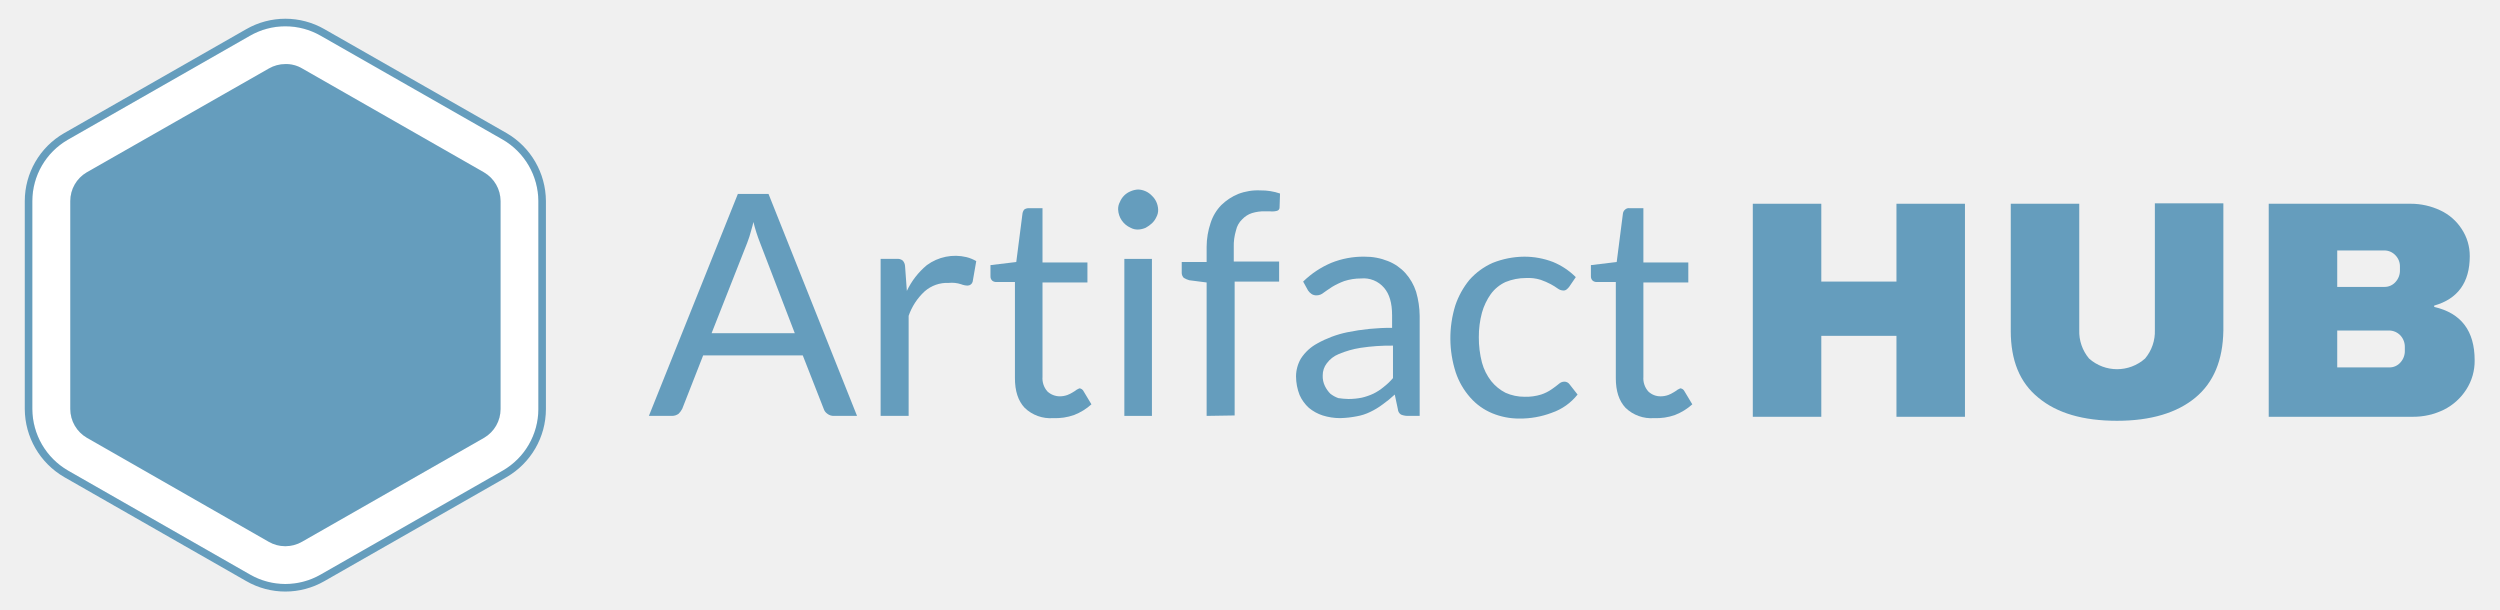
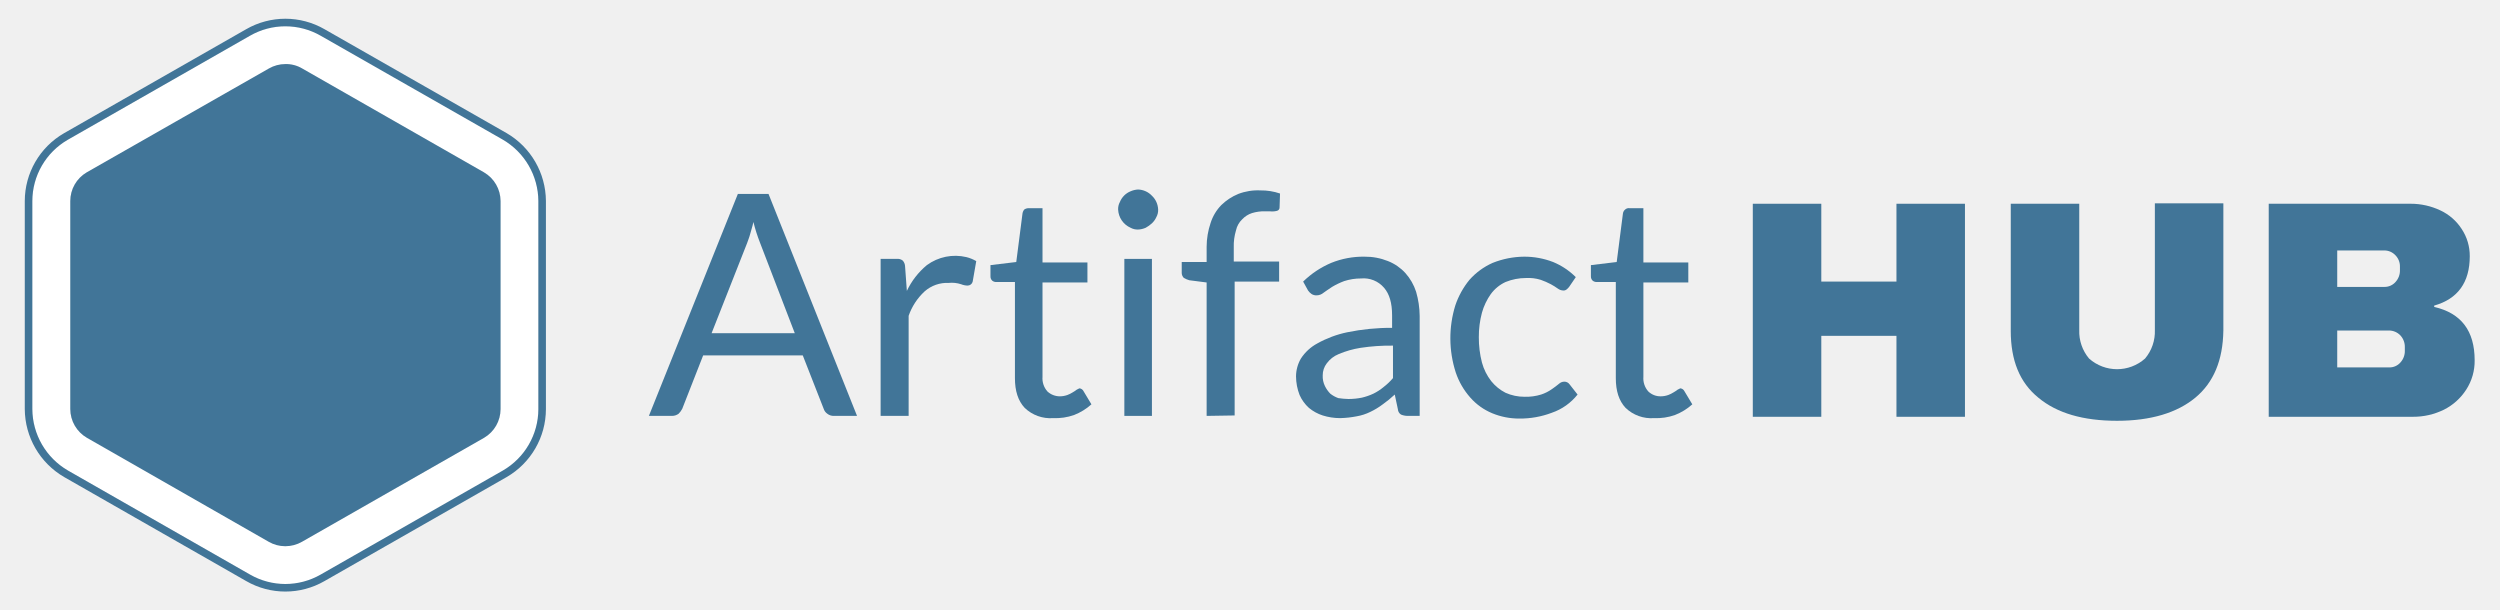
<svg xmlns="http://www.w3.org/2000/svg" id="Layer_1" data-name="Layer 1" viewBox="0 0 853 208">
  <defs>
-     <style>.cls-1{fill:#fff;}.cls-2{fill:#659dbd;}.cls-3{fill:none;}</style>
+     <style>.cls-1{fill:#fff;}.cls-2{fill:#417598;}.cls-3{fill:none;}</style>
  </defs>
-   <path class="cls-1" d="M171.542,47.635,109.437,12.199a24.223,24.223,0,0,0-24.149-.002L23.125,47.689a24.181,24.181,0,0,0-12.091,20.907V139.577a24.394,24.394,0,0,0,12.146,20.96l62.105,35.488a24.159,24.159,0,0,0,24.15.001l62.162-35.491a24.251,24.251,0,0,0,12.091-20.907V68.596A24.396,24.396,0,0,0,171.542,47.635ZM91.682,184.847l-62.047-35.485a11.379,11.379,0,0,1-5.653-9.786V68.596a11.349,11.349,0,0,1,5.592-9.78l62.171-35.445a11.322,11.322,0,0,1,5.624-1.511,10.783,10.783,0,0,1,5.675,1.467l62.095,35.483a11.379,11.379,0,0,1,5.654,9.786V139.577a11.348,11.348,0,0,1-5.592,9.78L103.03,184.853a11.432,11.432,0,0,1-5.687,1.515A11.225,11.225,0,0,1,91.682,184.847Z" />
-   <path class="cls-2" d="M186.268,68.589a26.987,26.987,0,0,0-13.443-23.191L110.723,9.963a26.806,26.806,0,0,0-26.717-.004L21.842,45.451a26.768,26.768,0,0,0-13.388,23.145V139.584a26.986,26.986,0,0,0,13.443,23.191L84.004,198.264a26.738,26.738,0,0,0,26.712.001l62.167-35.494a26.842,26.842,0,0,0,13.385-23.143Zm-2.579,71.04a24.251,24.251,0,0,1-12.091,20.907l-62.162,35.491a24.159,24.159,0,0,1-24.15-.001l-62.105-35.488A24.394,24.394,0,0,1,11.034,139.577V68.596A24.181,24.181,0,0,1,23.125,47.689L85.288,12.197a24.223,24.223,0,0,1,24.149.002l62.105,35.436A24.396,24.396,0,0,1,183.688,68.596Z" />
+   <path class="cls-1" d="M171.542,47.635,109.437,12.199a24.223,24.223,0,0,0-24.149-.002L23.125,47.689a24.181,24.181,0,0,0-12.091,20.907V139.577a24.394,24.394,0,0,0,12.146,20.96l62.105,35.488a24.159,24.159,0,0,0,24.15.001l62.162-35.491a24.251,24.251,0,0,0,12.091-20.907V68.596A24.396,24.396,0,0,0,171.542,47.635ZM91.682,184.847l-62.047-35.485a11.379,11.379,0,0,1-5.653-9.786V68.596a11.349,11.349,0,0,1,5.592-9.78l62.171-35.445a11.322,11.322,0,0,1,5.624-1.511,10.783,10.783,0,0,1,5.675,1.467L165.138,58.81a11.379,11.379,0,0,1,5.654,9.786v70.981a11.348,11.348,0,0,1-5.592,9.78L103.03,184.853a11.432,11.432,0,0,1-5.687,1.515A11.225,11.225,0,0,1,91.682,184.847Z" />
+   <path class="cls-2" d="M186.268,68.589a26.987,26.987,0,0,0-13.443-23.191L110.723,9.963a26.806,26.806,0,0,0-26.717-.004L21.842,45.451a26.768,26.768,0,0,0-13.388,23.145V139.584a26.986,26.986,0,0,0,13.443,23.191L84.004,198.264a26.738,26.738,0,0,0,26.712.001l62.167-35.494a26.842,26.842,0,0,0,13.385-23.143Zm-2.579,71.04a24.251,24.251,0,0,1-12.091,20.907l-62.162,35.491a24.159,24.159,0,0,1-24.15-.001l-62.105-35.488A24.394,24.394,0,0,1,11.034,139.577V68.596A24.181,24.181,0,0,1,23.125,47.689L85.288,12.197a24.223,24.223,0,0,1,24.149.002l62.105,35.436a24.396,24.396,0,0,1,12.146,20.961Z" />
  <path class="cls-2" d="M165.2,149.357a11.348,11.348,0,0,0,5.592-9.78V68.596a11.379,11.379,0,0,0-5.654-9.786L103.043,23.327a10.783,10.783,0,0,0-5.675-1.467,11.322,11.322,0,0,0-5.624,1.511L29.573,58.816a11.349,11.349,0,0,0-5.592,9.78V139.577a11.379,11.379,0,0,0,5.653,9.786l62.047,35.485a11.225,11.225,0,0,0,5.661,1.521,11.432,11.432,0,0,0,5.687-1.515Z" />
-   <path class="cls-3" d="M817.34,96.226a5.729,5.729,0,0,0,1.518-4.097V91.067a5.374,5.374,0,0,0-1.518-3.946,5.172,5.172,0,0,0-3.794-1.669H797.46V97.895H813.546A4.932,4.932,0,0,0,817.34,96.226Z" />
-   <path class="cls-3" d="M257.065,75.739c-.304,1.518-.759,2.732-1.062,3.946s-.759,2.276-1.062,3.187l-12.14,30.806h28.378L259.341,82.872A55.799,55.799,0,0,1,257.065,75.739Z" />
-   <path class="cls-3" d="M456.773,120.81a9.426,9.426,0,0,0-4.097,3.187,6.659,6.659,0,0,0-1.366,4.097,7.495,7.495,0,0,0,.759,3.642,9.968,9.968,0,0,0,1.821,2.58,9.664,9.664,0,0,0,2.732,1.518,27.081,27.081,0,0,0,3.49.304,23.166,23.166,0,0,0,4.553-.455,20.307,20.307,0,0,0,3.946-1.366A17.228,17.228,0,0,0,472.1,132.04a20.278,20.278,0,0,0,3.187-3.035V117.927a67.976,67.976,0,0,0-11.078.759A31.999,31.999,0,0,0,456.773,120.81Z" />
-   <path class="cls-3" d="M815.215,112.767H797.46V125.363l0.0 0h17.755a4.932,4.932,0,0,0,3.794-1.669,5.729,5.729,0,0,0,1.518-4.097V118.534a5.729,5.729,0,0,0-1.518-4.097A5.433,5.433,0,0,0,815.215,112.767Z" />
-   <path class="cls-2" d="M422.477,66.179a18.132,18.132,0,0,0-5.767,3.794,15.487,15.487,0,0,0-3.642,6.07,25.781,25.781,0,0,0-1.366,8.195v5.16h-8.498v3.794a2.437,2.437,0,0,0,.759,1.669,9.283,9.283,0,0,0,1.821.759l5.918.759V141.904l9.56-.152v-45.678H436.438V89.246H420.959V84.389a18.257,18.257,0,0,1,.759-5.767,7.291,7.291,0,0,1,2.125-3.794,7.858,7.858,0,0,1,3.339-2.124,14.031,14.031,0,0,1,4.401-.607H433.251a6.363,6.363,0,0,0,2.428-.152,1.154,1.154,0,0,0,.911-1.214l.152-4.704a19.852,19.852,0,0,0-6.677-1.062A18.547,18.547,0,0,0,422.477,66.179Z" />
-   <path class="cls-2" d="M479.536,93.191a15.991,15.991,0,0,0-5.918-4.097,21.031,21.031,0,0,0-8.043-1.518A29.166,29.166,0,0,0,454.193,89.701a31.022,31.022,0,0,0-9.56,6.374l1.669,3.035a4.619,4.619,0,0,0,1.214,1.214,3.059,3.059,0,0,0,1.669.455,3.721,3.721,0,0,0,2.428-.91c.759-.607,1.821-1.214,2.883-1.973a25.242,25.242,0,0,1,4.097-1.973,18.343,18.343,0,0,1,5.767-.911,9.177,9.177,0,0,1,7.891,3.187c1.821,2.125,2.732,5.16,2.732,9.409v4.249a73.959,73.959,0,0,0-15.327,1.518,35.849,35.849,0,0,0-10.167,3.794,15.307,15.307,0,0,0-5.615,5.16,12.166,12.166,0,0,0-1.669,6.07,17.638,17.638,0,0,0,1.214,6.374,13.114,13.114,0,0,0,3.187,4.401,14.277,14.277,0,0,0,4.704,2.58,20.033,20.033,0,0,0,5.918.91,33.477,33.477,0,0,0,5.615-.607,17.063,17.063,0,0,0,4.704-1.518,24.42,24.42,0,0,0,4.249-2.58,39.599,39.599,0,0,0,4.097-3.339l1.062,5.008a2.314,2.314,0,0,0,1.062,1.821,6.091,6.091,0,0,0,2.276.455H484.392V107.759a30.615,30.615,0,0,0-1.214-8.195A17.863,17.863,0,0,0,479.536,93.191ZM475.287,129.005A20.278,20.278,0,0,1,472.1,132.04a17.228,17.228,0,0,1-3.49,2.276,20.307,20.307,0,0,1-3.946,1.366,23.166,23.166,0,0,1-4.553.455,27.081,27.081,0,0,1-3.49-.304,9.664,9.664,0,0,1-2.732-1.518,9.968,9.968,0,0,1-1.821-2.58,7.495,7.495,0,0,1-.759-3.642,6.659,6.659,0,0,1,1.366-4.097,9.426,9.426,0,0,1,4.097-3.187,31.999,31.999,0,0,1,7.436-2.124,67.976,67.976,0,0,1,11.078-.759Z" />
-   <path class="cls-2" d="M393.036,66.786a6.803,6.803,0,0,0-4.704-2.125,7.149,7.149,0,0,0-2.58.607,6.6,6.6,0,0,0-3.642,3.642,4.988,4.988,0,0,0-.607,2.58,7.157,7.157,0,0,0,4.249,6.222,4.988,4.988,0,0,0,2.58.607,7.149,7.149,0,0,0,2.58-.607,10.776,10.776,0,0,0,2.125-1.518,6.842,6.842,0,0,0,1.518-2.125,4.988,4.988,0,0,0,.607-2.58,7.149,7.149,0,0,0-.607-2.58A6.841,6.841,0,0,0,393.036,66.786Z" />
-   <path class="cls-2" d="M830.543,104.724v-.455c8.043-2.276,12.14-7.891,12.14-16.845a16.545,16.545,0,0,0-2.732-9.257,17.433,17.433,0,0,0-7.284-6.374v0a23.679,23.679,0,0,0-10.168-2.276H774.09v72.69h49.168a23.669,23.669,0,0,0,10.623-2.428,19.352,19.352,0,0,0,7.588-6.829,17.933,17.933,0,0,0,2.883-10.016C844.352,112.919,839.799,106.849,830.543,104.724ZM797.46,85.452H813.546a5.172,5.172,0,0,1,3.794,1.669,5.374,5.374,0,0,1,1.518,3.946v1.062a5.729,5.729,0,0,1-1.518,4.097,4.932,4.932,0,0,1-3.794,1.669H797.46Zm23.067,34.145a5.729,5.729,0,0,1-1.518,4.097,4.932,4.932,0,0,1-3.794,1.669H797.46l-0-0V112.767h17.755a5.433,5.433,0,0,1,3.794,1.669,5.729,5.729,0,0,1,1.518,4.097Z" />
-   <path class="cls-2" d="M368.3,132.495l-.911.455a10.652,10.652,0,0,1-1.366.911,10.204,10.204,0,0,1-1.821.91,7.707,7.707,0,0,1-2.58.455,6.23,6.23,0,0,1-4.249-1.669,6.722,6.722,0,0,1-1.669-5.008V96.378h15.327V89.549h-15.327V71.035H351a2.564,2.564,0,0,0-1.518.455,2.727,2.727,0,0,0-.607,1.366l-2.124,16.541-8.802,1.062v3.794a1.948,1.948,0,0,0,.607,1.518,2.119,2.119,0,0,0,1.366.455h6.374V129.005c0,4.401,1.062,7.739,3.339,10.168a12.667,12.667,0,0,0,9.712,3.49,18.954,18.954,0,0,0,7.132-1.062,19.422,19.422,0,0,0,5.918-3.642l-2.732-4.553A1.744,1.744,0,0,0,368.3,132.495Z" />
-   <path class="cls-2" d="M251.753,66.179l-30.351,75.725h7.891a3.728,3.728,0,0,0,2.276-.759,6.74,6.74,0,0,0,1.214-1.669l7.132-18.21h33.993l7.132,18.21a3.182,3.182,0,0,0,1.214,1.669,3.43,3.43,0,0,0,2.276.759h7.891l-30.199-75.725Zm-8.954,47.499,12.14-30.806c.303-.91.759-1.973,1.062-3.187s.759-2.428,1.062-3.946a55.799,55.799,0,0,0,2.276,7.132l11.837,30.806Z" />
-   <path class="cls-2" d="M316.249,90.46a25.573,25.573,0,0,0-6.829,8.802l-.607-8.346a3.196,3.196,0,0,0-.759-1.973,2.72,2.72,0,0,0-2.125-.607h-5.463V141.904h9.56V107.759A20.515,20.515,0,0,1,315.49,99.413a11.574,11.574,0,0,1,8.195-2.883,10.197,10.197,0,0,1,4.249.455,6.091,6.091,0,0,0,2.276.455,1.778,1.778,0,0,0,1.669-1.366l1.214-6.981a12.881,12.881,0,0,0-3.339-1.366A16.395,16.395,0,0,0,316.249,90.46Z" />
-   <path class="cls-2" d="M573.32,132.495l-.91.455a10.648,10.648,0,0,1-1.366.911,10.201,10.201,0,0,1-1.821.91,7.707,7.707,0,0,1-2.58.455,5.961,5.961,0,0,1-4.249-1.669,6.722,6.722,0,0,1-1.669-5.008V96.378h15.327V89.549h-15.327V71.035h-4.704a1.834,1.834,0,0,0-1.518.455,2.098,2.098,0,0,0-.759,1.366L551.619,89.397l-8.802,1.062v3.794a1.948,1.948,0,0,0,.607,1.518,2.119,2.119,0,0,0,1.366.455h6.525V129.005c0,4.401,1.062,7.739,3.339,10.168a12.667,12.667,0,0,0,9.712,3.49,18.954,18.954,0,0,0,7.132-1.062,19.424,19.424,0,0,0,5.918-3.642l-2.732-4.553A1.744,1.744,0,0,0,573.32,132.495Z" />
+   <path class="cls-3" d="M817.34,96.226a5.729,5.729,0,0,0,1.518-4.097V91.067A5.374,5.374,0,0,0,817.34,87.121a5.172,5.172,0,0,0-3.794-1.669H797.46V97.895h16.086A4.932,4.932,0,0,0,817.34,96.226Z" />
+   <path class="cls-3" d="M257.065,75.739c-.304,1.518-.759,2.732-1.062,3.946s-.759,2.276-1.062,3.187l-12.14,30.806h28.378L259.341,82.872A55.802,55.802,0,0,1,257.065,75.739Z" />
+   <path class="cls-3" d="M456.773,120.81a9.426,9.426,0,0,0-4.097,3.187,6.658,6.658,0,0,0-1.366,4.097,7.495,7.495,0,0,0,.759,3.642,9.968,9.968,0,0,0,1.821,2.58,9.664,9.664,0,0,0,2.732,1.518,27.08,27.08,0,0,0,3.49.304,23.165,23.165,0,0,0,4.553-.455,20.308,20.308,0,0,0,3.946-1.366A17.228,17.228,0,0,0,472.1,132.04a20.278,20.278,0,0,0,3.187-3.035V117.927a67.976,67.976,0,0,0-11.078.759A31.999,31.999,0,0,0,456.773,120.81Z" />
+   <path class="cls-3" d="M815.215,112.767H797.46V125.363l0.0 0h17.755a4.932,4.932,0,0,0,3.794-1.669,5.729,5.729,0,0,0,1.518-4.097V118.534a5.729,5.729,0,0,0-1.518-4.097A5.434,5.434,0,0,0,815.215,112.767Z" />
+   <path class="cls-2" d="M422.477,66.179a18.132,18.132,0,0,0-5.767,3.794,15.487,15.487,0,0,0-3.642,6.07,25.781,25.781,0,0,0-1.366,8.195v5.16h-8.498v3.794a2.437,2.437,0,0,0,.759,1.669,9.281,9.281,0,0,0,1.821.759l5.918.759V141.904l9.56-.152v-45.678h15.175V89.246H420.959V84.389a18.257,18.257,0,0,1,.759-5.767,7.291,7.291,0,0,1,2.125-3.794,7.858,7.858,0,0,1,3.339-2.124,14.031,14.031,0,0,1,4.401-.607H433.251a6.363,6.363,0,0,0,2.428-.152,1.154,1.154,0,0,0,.911-1.214l.152-4.704a19.852,19.852,0,0,0-6.677-1.062A18.547,18.547,0,0,0,422.477,66.179Z" />
+   <path class="cls-2" d="M479.536,93.191a15.991,15.991,0,0,0-5.918-4.097,21.031,21.031,0,0,0-8.043-1.518A29.166,29.166,0,0,0,454.193,89.701a31.021,31.021,0,0,0-9.56,6.374l1.669,3.035a4.62,4.62,0,0,0,1.214,1.214,3.059,3.059,0,0,0,1.669.455,3.721,3.721,0,0,0,2.428-.91c.759-.607,1.821-1.214,2.883-1.973a25.241,25.241,0,0,1,4.097-1.973,18.343,18.343,0,0,1,5.767-.911,9.177,9.177,0,0,1,7.891,3.187c1.821,2.125,2.732,5.16,2.732,9.409v4.249a73.959,73.959,0,0,0-15.327,1.518,35.849,35.849,0,0,0-10.167,3.794,15.307,15.307,0,0,0-5.615,5.16,12.166,12.166,0,0,0-1.669,6.07,17.638,17.638,0,0,0,1.214,6.374,13.114,13.114,0,0,0,3.187,4.401,14.277,14.277,0,0,0,4.704,2.58,20.033,20.033,0,0,0,5.918.91,33.477,33.477,0,0,0,5.615-.607,17.063,17.063,0,0,0,4.704-1.518,24.42,24.42,0,0,0,4.249-2.58,39.597,39.597,0,0,0,4.097-3.339l1.062,5.008a2.314,2.314,0,0,0,1.062,1.821,6.091,6.091,0,0,0,2.276.455H484.392V107.759a30.615,30.615,0,0,0-1.214-8.195A17.863,17.863,0,0,0,479.536,93.191ZM475.287,129.005A20.278,20.278,0,0,1,472.1,132.04a17.228,17.228,0,0,1-3.49,2.276,20.308,20.308,0,0,1-3.946,1.366,23.165,23.165,0,0,1-4.553.455,27.08,27.08,0,0,1-3.49-.304,9.663,9.663,0,0,1-2.732-1.518,9.967,9.967,0,0,1-1.821-2.58,7.495,7.495,0,0,1-.759-3.642,6.658,6.658,0,0,1,1.366-4.097,9.426,9.426,0,0,1,4.097-3.187,32,32,0,0,1,7.436-2.124,67.976,67.976,0,0,1,11.078-.759Z" />
+   <path class="cls-2" d="M393.036,66.786a6.803,6.803,0,0,0-4.704-2.125,7.148,7.148,0,0,0-2.58.607,6.6,6.6,0,0,0-3.642,3.642,4.988,4.988,0,0,0-.607,2.58,7.157,7.157,0,0,0,4.249,6.222,4.988,4.988,0,0,0,2.58.607,7.148,7.148,0,0,0,2.58-.607,10.776,10.776,0,0,0,2.125-1.518,6.842,6.842,0,0,0,1.518-2.125,4.988,4.988,0,0,0,.607-2.58,7.149,7.149,0,0,0-.607-2.58A6.84,6.84,0,0,0,393.036,66.786Z" />
+   <path class="cls-2" d="M830.543,104.724v-.455c8.043-2.276,12.14-7.891,12.14-16.845a16.545,16.545,0,0,0-2.732-9.257,17.433,17.433,0,0,0-7.284-6.374v0a23.679,23.679,0,0,0-10.168-2.276H774.09v72.69h49.168a23.669,23.669,0,0,0,10.623-2.428,19.352,19.352,0,0,0,7.588-6.829,17.933,17.933,0,0,0,2.883-10.016C844.352,112.919,839.799,106.849,830.543,104.724ZM797.46,85.452h16.086a5.172,5.172,0,0,1,3.794,1.669,5.374,5.374,0,0,1,1.518,3.946v1.062a5.729,5.729,0,0,1-1.518,4.097,4.932,4.932,0,0,1-3.794,1.669H797.46Zm23.067,34.145a5.729,5.729,0,0,1-1.518,4.097,4.932,4.932,0,0,1-3.794,1.669H797.46l-0-0V112.767h17.755a5.434,5.434,0,0,1,3.794,1.669,5.729,5.729,0,0,1,1.518,4.097Z" />
+   <path class="cls-2" d="M368.3,132.495l-.911.455a10.652,10.652,0,0,1-1.366.911,10.203,10.203,0,0,1-1.821.91,7.707,7.707,0,0,1-2.58.455,6.23,6.23,0,0,1-4.249-1.669,6.722,6.722,0,0,1-1.669-5.008V96.378H371.032V89.549H355.705V71.035H351a2.564,2.564,0,0,0-1.518.455,2.727,2.727,0,0,0-.607,1.366l-2.125,16.541-8.802,1.062v3.794a1.948,1.948,0,0,0,.607,1.518,2.119,2.119,0,0,0,1.366.455h6.374V129.005c0,4.401,1.062,7.739,3.338,10.168a12.667,12.667,0,0,0,9.712,3.49,18.954,18.954,0,0,0,7.132-1.062,19.422,19.422,0,0,0,5.918-3.642l-2.732-4.553A1.744,1.744,0,0,0,368.3,132.495Z" />
+   <path class="cls-2" d="M251.753,66.179l-30.351,75.725h7.891a3.728,3.728,0,0,0,2.276-.759,6.74,6.74,0,0,0,1.214-1.669l7.132-18.21h33.993l7.132,18.21a3.182,3.182,0,0,0,1.214,1.669,3.43,3.43,0,0,0,2.276.759h7.891l-30.199-75.725Zm-8.954,47.499,12.14-30.806c.303-.91.759-1.973,1.062-3.187s.759-2.428,1.062-3.946a55.797,55.797,0,0,0,2.276,7.132l11.837,30.806Z" />
+   <path class="cls-2" d="M316.249,90.46a25.573,25.573,0,0,0-6.829,8.802l-.607-8.346a3.196,3.196,0,0,0-.759-1.973,2.72,2.72,0,0,0-2.125-.607h-5.463V141.904h9.56V107.759A20.515,20.515,0,0,1,315.49,99.413a11.574,11.574,0,0,1,8.195-2.883,10.197,10.197,0,0,1,4.249.455,6.09,6.09,0,0,0,2.276.455,1.778,1.778,0,0,0,1.669-1.366l1.214-6.981a12.881,12.881,0,0,0-3.339-1.366A16.395,16.395,0,0,0,316.249,90.46Z" />
+   <path class="cls-2" d="M573.32,132.495l-.91.455a10.647,10.647,0,0,1-1.366.911,10.2,10.2,0,0,1-1.821.91,7.707,7.707,0,0,1-2.58.455,5.961,5.961,0,0,1-4.249-1.669,6.721,6.721,0,0,1-1.669-5.008V96.378h15.327V89.549H560.724V71.035h-4.704a1.834,1.834,0,0,0-1.518.455,2.098,2.098,0,0,0-.759,1.366L551.619,89.397l-8.802,1.062v3.794a1.948,1.948,0,0,0,.607,1.518,2.119,2.119,0,0,0,1.366.455h6.525V129.005c0,4.401,1.062,7.739,3.339,10.168a12.667,12.667,0,0,0,9.712,3.49,18.954,18.954,0,0,0,7.132-1.062,19.424,19.424,0,0,0,5.918-3.642l-2.732-4.553A1.744,1.744,0,0,0,573.32,132.495Z" />
  <rect class="cls-2" x="383.627" y="88.335" width="9.409" height="53.569" />
-   <path class="cls-2" d="M533.712,130.219a2.8,2.8,0,0,0-1.821.759c-.759.607-1.518,1.214-2.428,1.821a13.64,13.64,0,0,1-3.642,1.821,17.324,17.324,0,0,1-5.615.759,15.715,15.715,0,0,1-6.525-1.366,15.059,15.059,0,0,1-4.856-3.946,17.989,17.989,0,0,1-3.187-6.374,33.756,33.756,0,0,1-1.062-8.65,31.489,31.489,0,0,1,1.062-8.346,20.519,20.519,0,0,1,3.035-6.374,13.016,13.016,0,0,1,5.008-4.097,18.449,18.449,0,0,1,6.981-1.366,14.189,14.189,0,0,1,5.008.607,24.21,24.21,0,0,1,3.49,1.518,23.927,23.927,0,0,1,2.428,1.518,3.183,3.183,0,0,0,1.669.607,1.635,1.635,0,0,0,1.214-.304,5.149,5.149,0,0,0,.911-.91l-0.0 0,2.276-3.339a23.856,23.856,0,0,0-7.739-5.16,27.087,27.087,0,0,0-9.864-1.821,29.613,29.613,0,0,0-10.775,2.125,23.085,23.085,0,0,0-7.891,5.767,27.762,27.762,0,0,0-4.856,8.802,38.003,38.003,0,0,0,.152,22.763,24.833,24.833,0,0,0,5.008,8.65,20.231,20.231,0,0,0,7.436,5.311,23.974,23.974,0,0,0,9.257,1.821,30.456,30.456,0,0,0,11.078-1.973,19.152,19.152,0,0,0,8.802-6.222l-2.732-3.49A2.163,2.163,0,0,0,533.712,130.219Z" />
+   <path class="cls-2" d="M533.712,130.219a2.8,2.8,0,0,0-1.821.759c-.759.607-1.518,1.214-2.428,1.821A13.64,13.64,0,0,1,525.821,134.62a17.324,17.324,0,0,1-5.615.759,15.715,15.715,0,0,1-6.525-1.366,15.059,15.059,0,0,1-4.856-3.946,17.989,17.989,0,0,1-3.187-6.374,33.756,33.756,0,0,1-1.062-8.65,31.489,31.489,0,0,1,1.062-8.346,20.519,20.519,0,0,1,3.035-6.374,13.016,13.016,0,0,1,5.008-4.097,18.45,18.45,0,0,1,6.981-1.366,14.189,14.189,0,0,1,5.008.607,24.211,24.211,0,0,1,3.49,1.518,23.927,23.927,0,0,1,2.428,1.518,3.183,3.183,0,0,0,1.669.607,1.635,1.635,0,0,0,1.214-.304,5.148,5.148,0,0,0,.911-.91l-0.0 0,2.276-3.339a23.856,23.856,0,0,0-7.739-5.16,27.087,27.087,0,0,0-9.864-1.821,29.613,29.613,0,0,0-10.775,2.125,23.085,23.085,0,0,0-7.891,5.767,27.762,27.762,0,0,0-4.856,8.802,38.003,38.003,0,0,0,.152,22.763,24.834,24.834,0,0,0,5.008,8.65,20.232,20.232,0,0,0,7.436,5.311,23.974,23.974,0,0,0,9.257,1.821A30.456,30.456,0,0,0,529.463,140.842a19.152,19.152,0,0,0,8.802-6.222l-2.732-3.49A2.164,2.164,0,0,0,533.712,130.219Z" />
  <polygon class="cls-2" points="647.072 96.074 621.426 96.074 621.426 69.518 598.056 69.518 598.056 142.208 621.426 142.208 621.426 114.588 647.072 114.588 647.072 142.208 670.442 142.208 670.442 69.518 647.072 69.518 647.072 96.074" />
  <path class="cls-2" d="M735.241,112.616a14.303,14.303,0,0,1-3.339,9.712,14.369,14.369,0,0,1-19.121,0,14.303,14.303,0,0,1-3.339-9.712V69.517h-23.37v43.402c0,10.016,3.035,17.603,9.409,22.763,6.374,5.311,15.327,7.891,26.86,7.891s20.487-2.732,26.709-7.891,9.409-12.747,9.56-22.915V69.366h-23.37Z" />
</svg>
